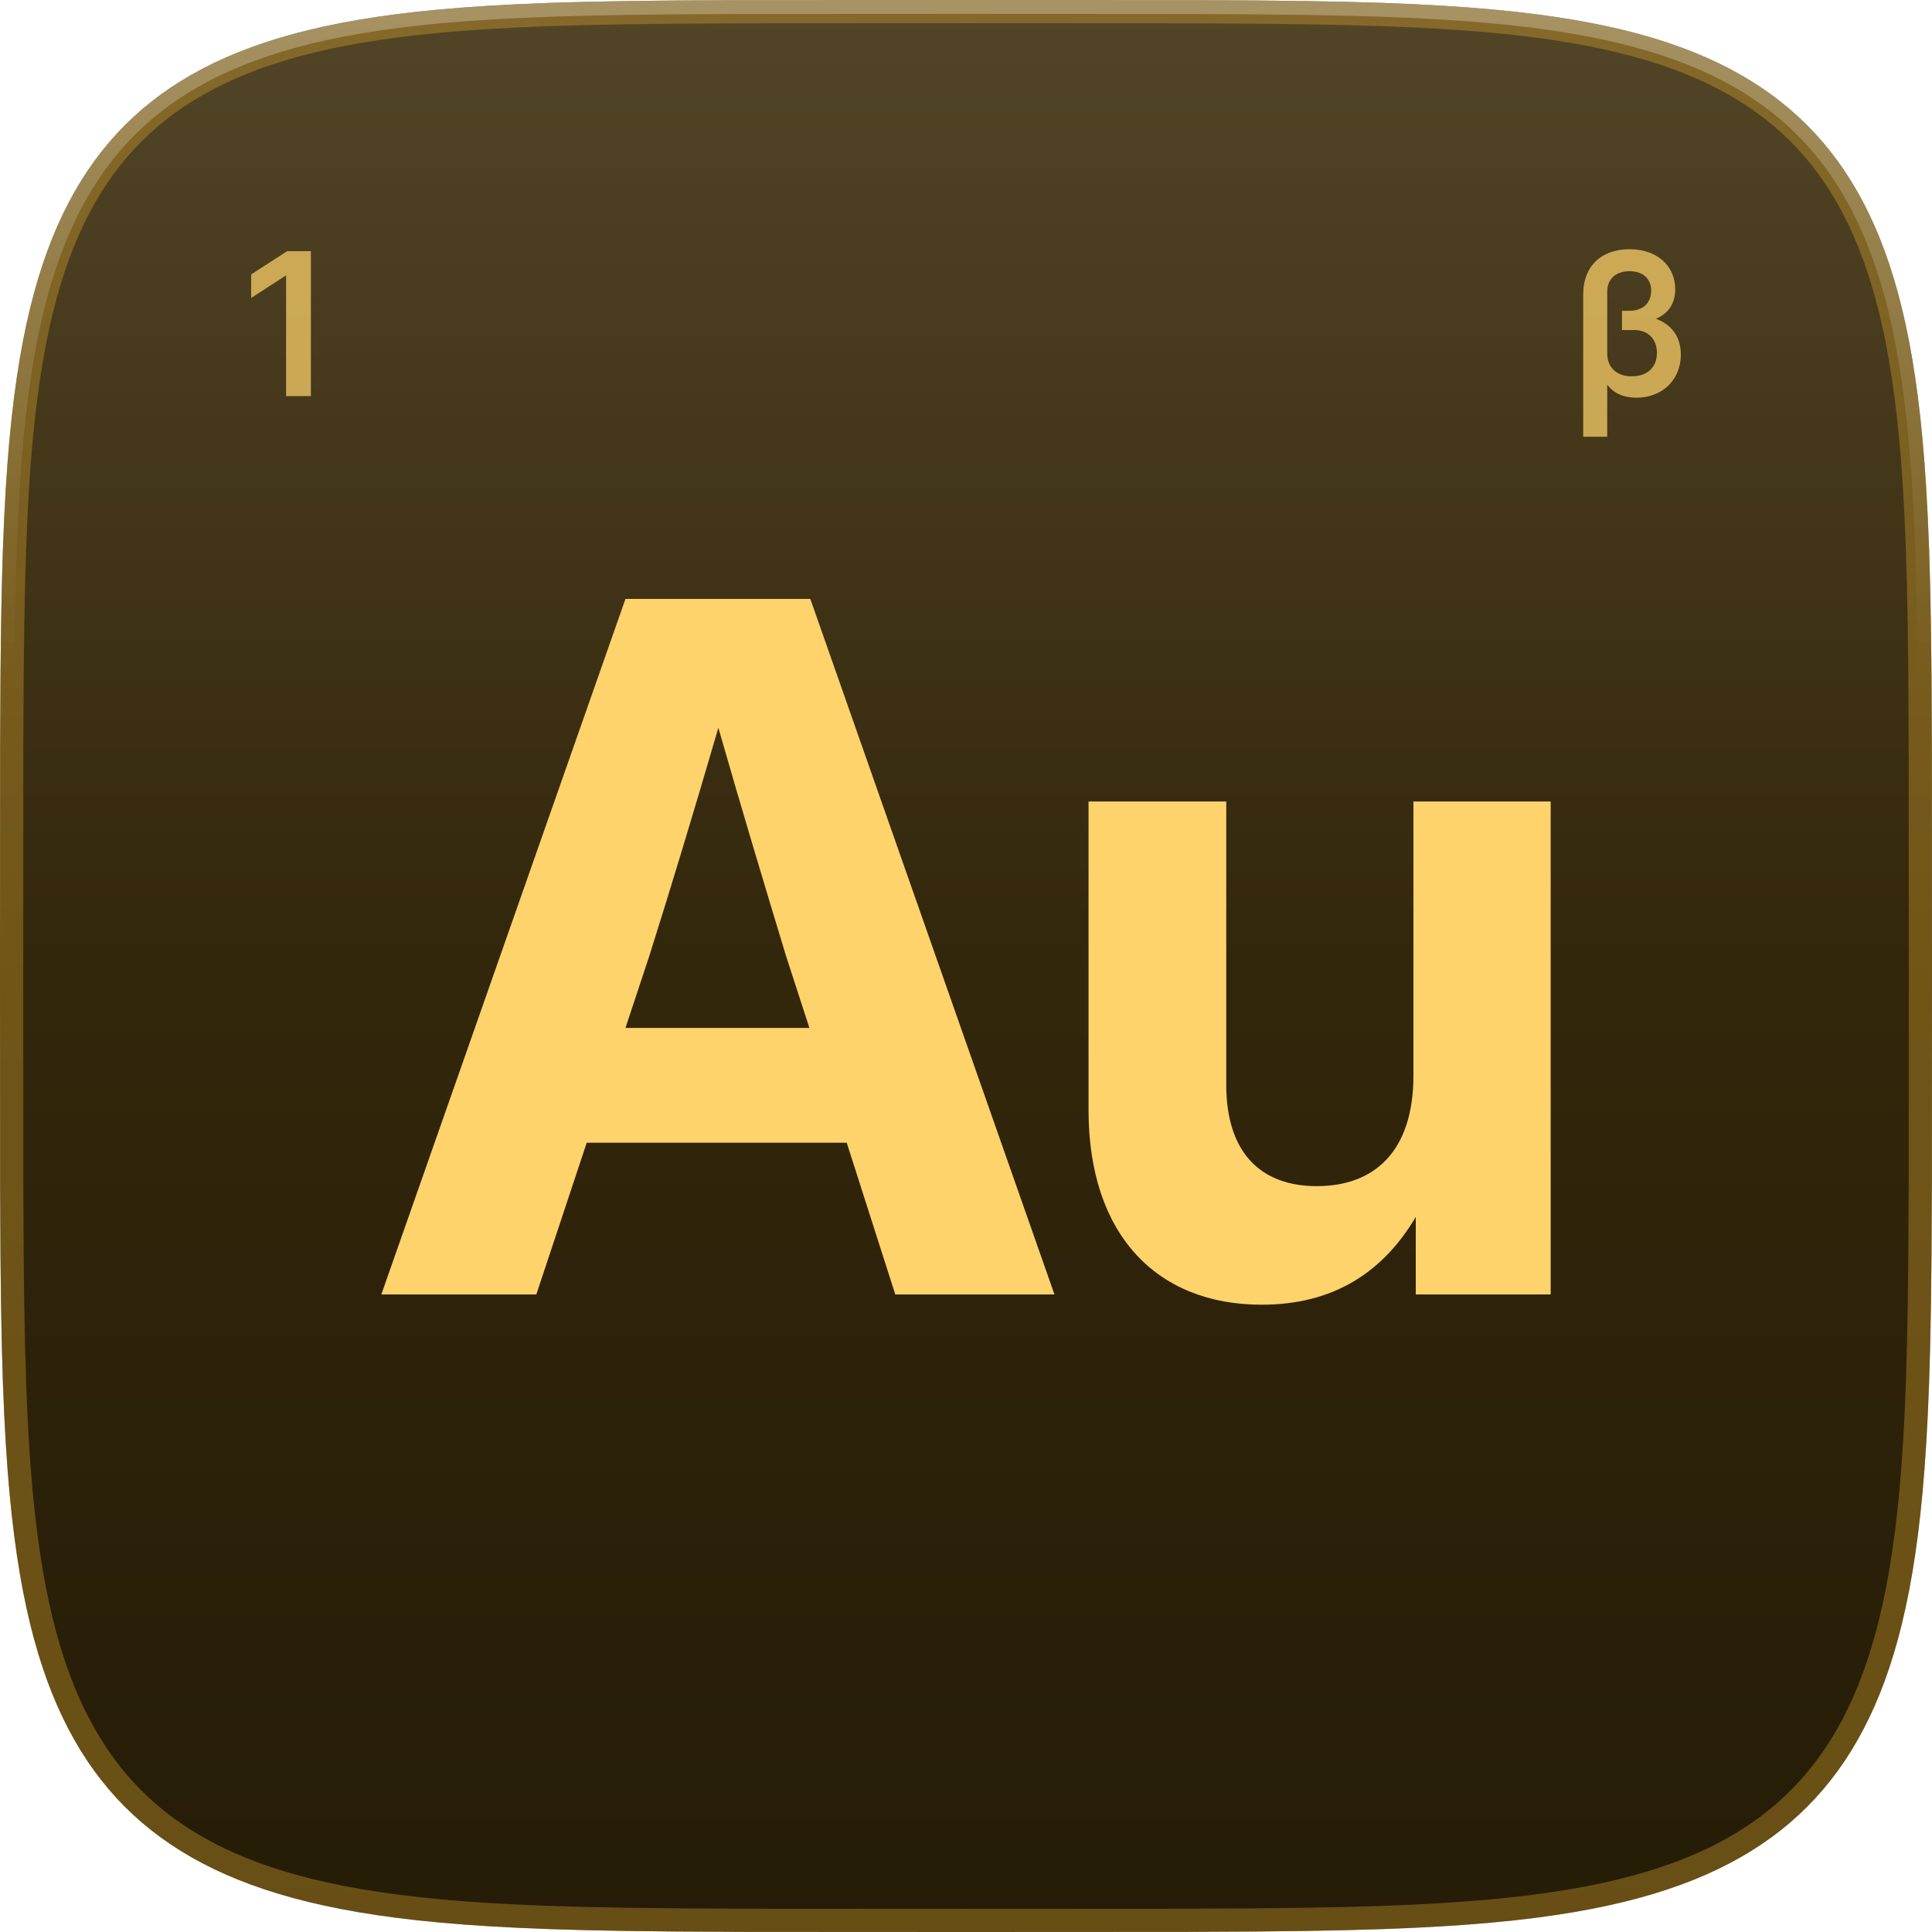
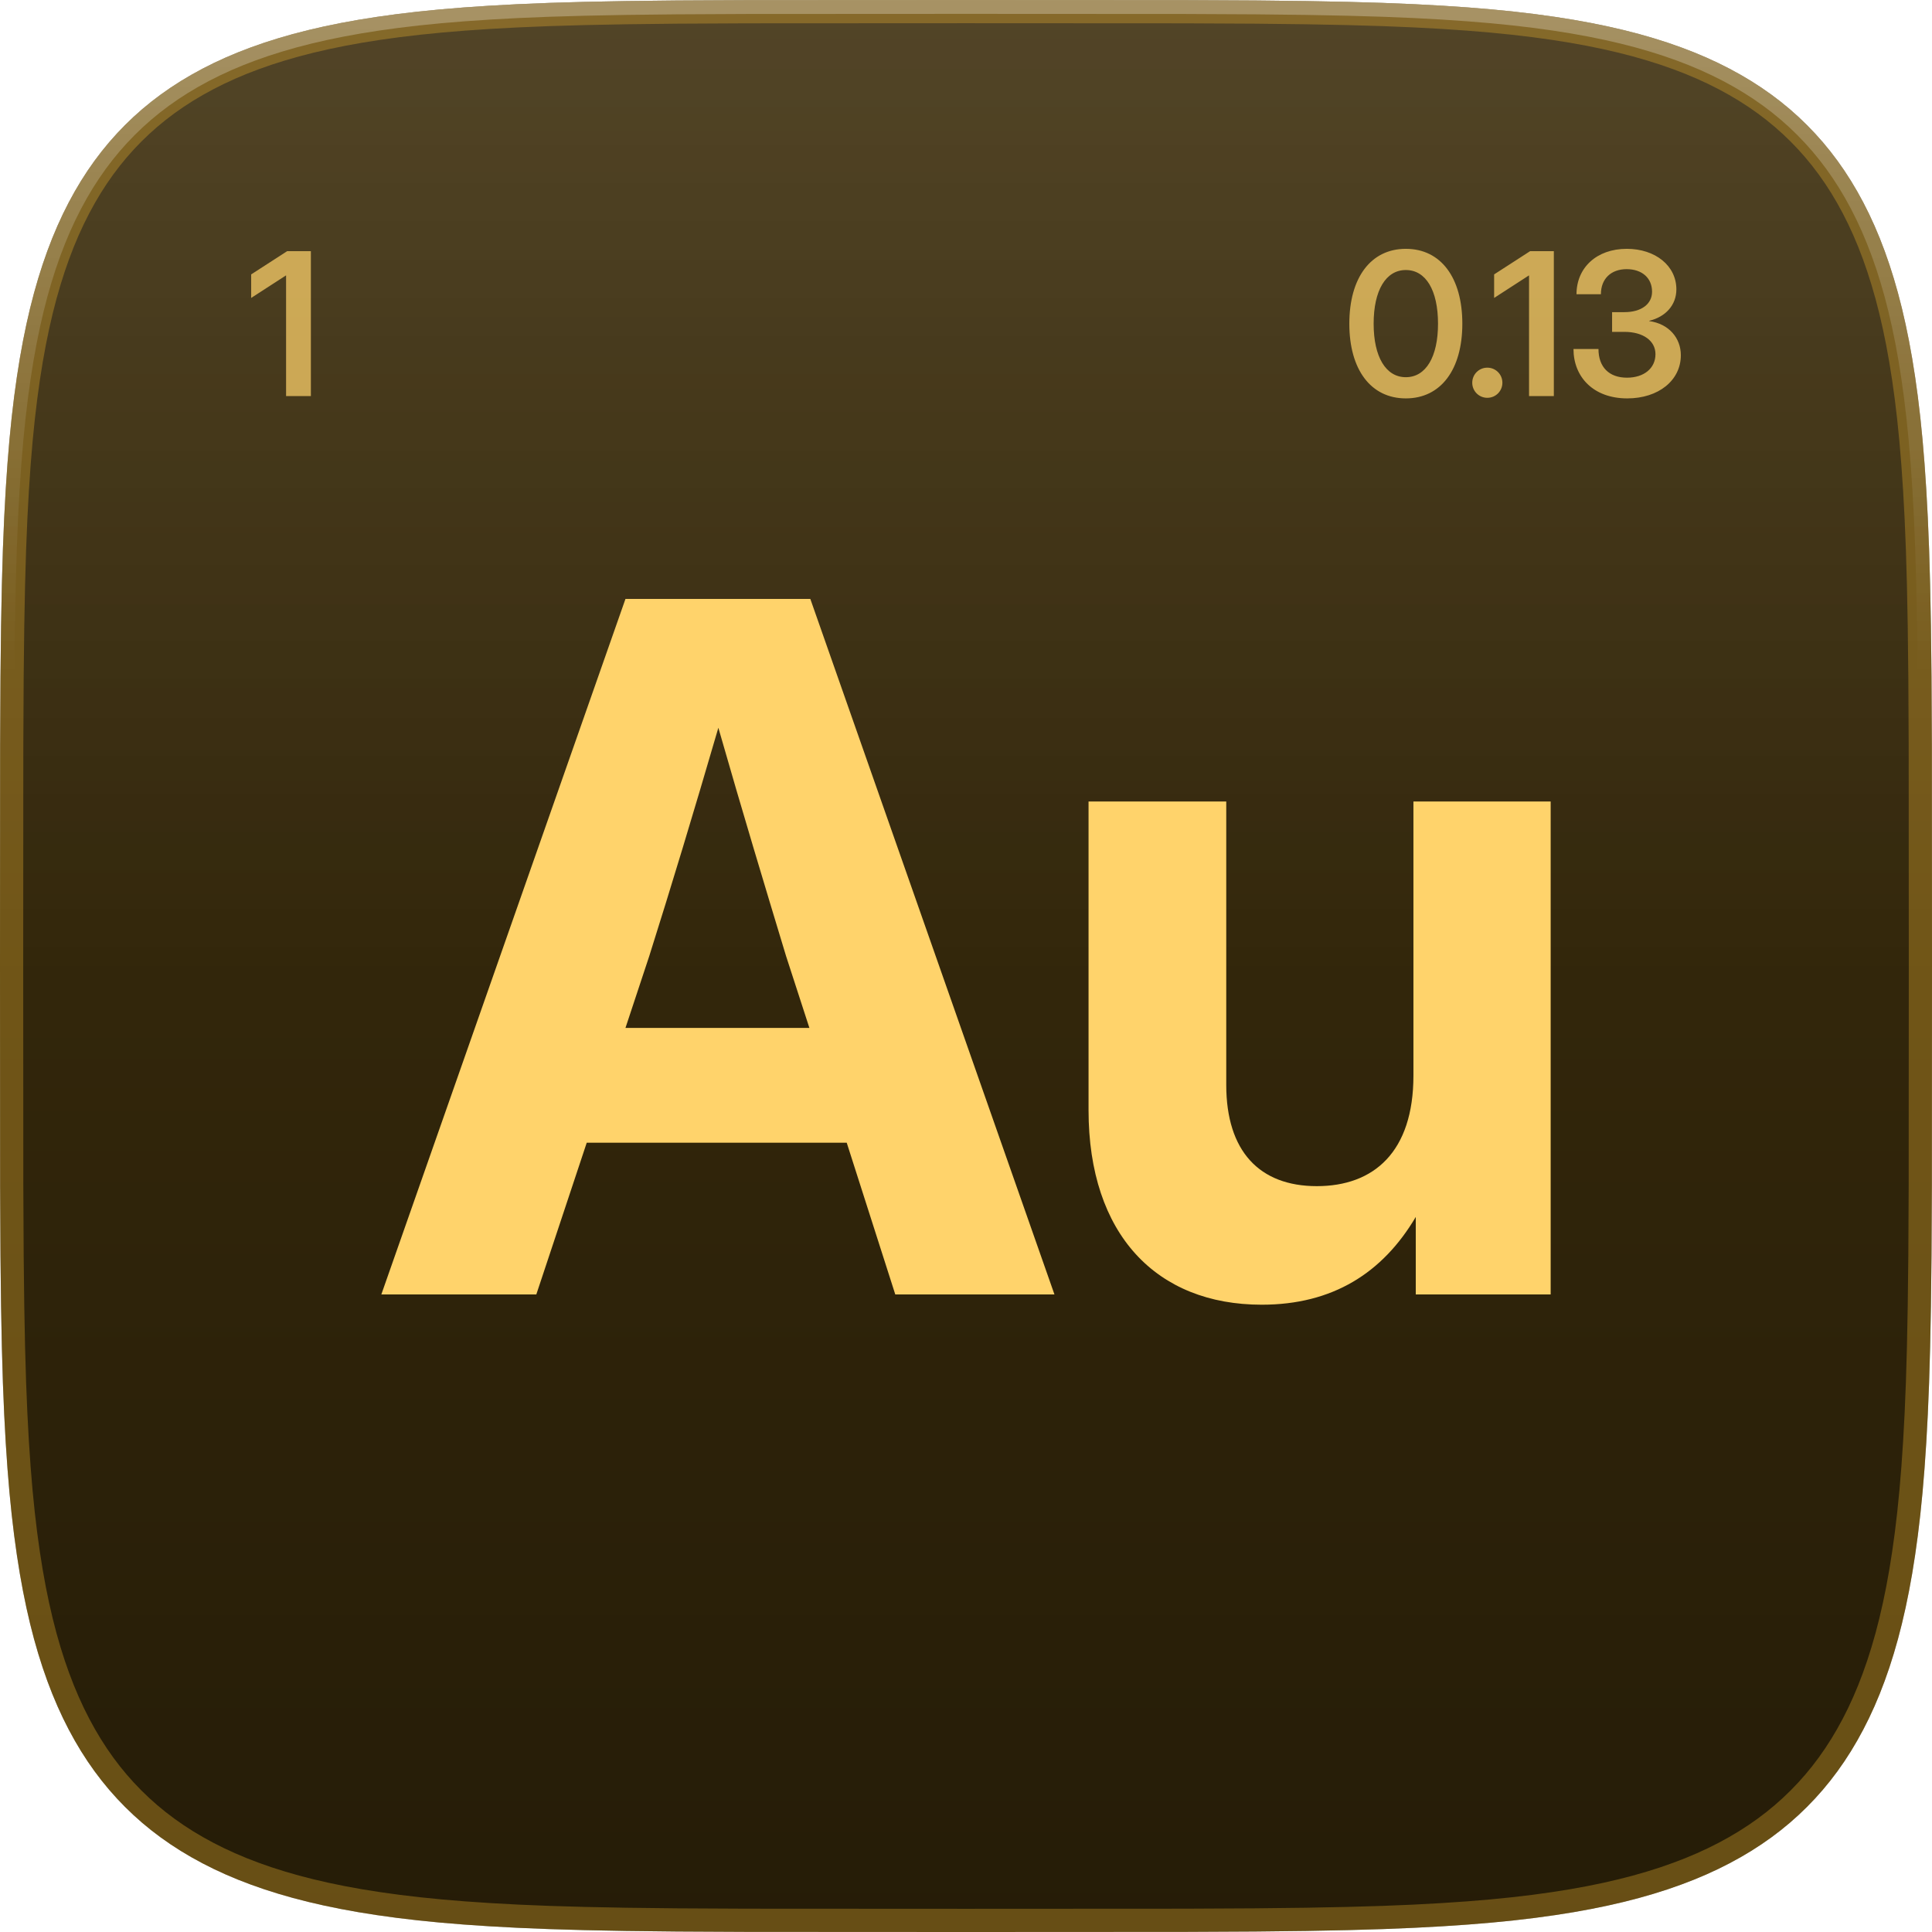
<svg xmlns="http://www.w3.org/2000/svg" viewBox="0 0 1024 1024" width="1024" height="1024">
  <defs>
    <linearGradient id="fill" x1="0" y1="0" x2="0" y2="1">
      <stop offset="0" stop-color="#40310f" />
      <stop offset="1" stop-color="#251c07" />
    </linearGradient>
    <clipPath id="tile">
      <path d="M1024.00,512.00 L1023.94,628.21 L1023.75,665.32 L1023.44,692.28 L1023.01,714.20 L1022.46,733.00 L1021.78,749.62 L1020.97,764.60 L1020.04,778.30 L1018.99,790.95 L1017.81,802.74 L1016.50,813.78 L1015.06,824.18 L1013.50,834.01 L1011.81,843.33 L1009.99,852.20 L1008.04,860.66 L1005.96,868.74 L1003.74,876.47 L1001.39,883.88 L998.90,890.99 L996.28,897.81 L993.52,904.36 L990.61,910.67 L987.56,916.73 L984.37,922.56 L981.03,928.18 L977.54,933.59 L973.90,938.79 L970.10,943.80 L966.14,948.62 L962.01,953.26 L957.72,957.72 L953.26,962.01 L948.62,966.14 L943.80,970.10 L938.79,973.90 L933.59,977.54 L928.18,981.03 L922.56,984.37 L916.73,987.56 L910.67,990.61 L904.36,993.52 L897.81,996.28 L890.99,998.90 L883.88,1001.39 L876.47,1003.74 L868.74,1005.96 L860.66,1008.04 L852.20,1009.99 L843.33,1011.81 L834.01,1013.50 L824.18,1015.06 L813.78,1016.50 L802.74,1017.81 L790.95,1018.99 L778.30,1020.04 L764.60,1020.97 L749.62,1021.78 L733.00,1022.46 L714.20,1023.01 L692.28,1023.44 L665.32,1023.75 L628.21,1023.94 L512.00,1024.00 L395.79,1023.94 L358.68,1023.75 L331.72,1023.44 L309.80,1023.01 L291.00,1022.46 L274.38,1021.78 L259.40,1020.97 L245.70,1020.04 L233.05,1018.99 L221.26,1017.81 L210.22,1016.50 L199.82,1015.06 L189.99,1013.50 L180.67,1011.81 L171.80,1009.99 L163.34,1008.04 L155.26,1005.96 L147.53,1003.74 L140.12,1001.39 L133.01,998.90 L126.19,996.28 L119.64,993.52 L113.33,990.61 L107.27,987.56 L101.44,984.37 L95.82,981.03 L90.41,977.54 L85.21,973.90 L80.20,970.10 L75.38,966.14 L70.74,962.01 L66.28,957.72 L61.99,953.26 L57.86,948.62 L53.90,943.80 L50.10,938.79 L46.46,933.59 L42.97,928.18 L39.63,922.56 L36.44,916.73 L33.39,910.67 L30.48,904.36 L27.72,897.81 L25.10,890.99 L22.61,883.88 L20.26,876.47 L18.04,868.74 L15.96,860.66 L14.01,852.20 L12.19,843.33 L10.50,834.01 L8.94,824.18 L7.50,813.78 L6.19,802.74 L5.01,790.95 L3.96,778.30 L3.03,764.60 L2.22,749.62 L1.54,733.00 L0.99,714.20 L0.56,692.28 L0.25,665.32 L0.06,628.21 L0.00,512.00 L0.06,395.79 L0.25,358.68 L0.56,331.72 L0.99,309.80 L1.54,291.00 L2.22,274.38 L3.03,259.40 L3.96,245.70 L5.01,233.05 L6.19,221.26 L7.50,210.22 L8.94,199.82 L10.50,189.99 L12.19,180.67 L14.01,171.80 L15.96,163.34 L18.04,155.26 L20.26,147.53 L22.61,140.12 L25.10,133.01 L27.72,126.19 L30.48,119.64 L33.39,113.33 L36.44,107.27 L39.63,101.44 L42.97,95.82 L46.46,90.41 L50.10,85.21 L53.90,80.20 L57.86,75.38 L61.99,70.74 L66.28,66.28 L70.74,61.99 L75.38,57.86 L80.20,53.90 L85.21,50.10 L90.41,46.46 L95.82,42.97 L101.44,39.63 L107.27,36.44 L113.33,33.39 L119.64,30.48 L126.19,27.72 L133.01,25.10 L140.12,22.61 L147.53,20.26 L155.26,18.04 L163.34,15.96 L171.80,14.01 L180.67,12.19 L189.99,10.50 L199.82,8.94 L210.22,7.50 L221.26,6.19 L233.05,5.01 L245.70,3.96 L259.40,3.03 L274.38,2.22 L291.00,1.54 L309.80,0.99 L331.72,0.56 L358.68,0.25 L395.79,0.06 L512.00,0.00 L628.21,0.06 L665.32,0.25 L692.28,0.56 L714.20,0.99 L733.00,1.54 L749.62,2.22 L764.60,3.03 L778.30,3.96 L790.95,5.01 L802.74,6.19 L813.78,7.50 L824.18,8.94 L834.01,10.50 L843.33,12.19 L852.20,14.01 L860.66,15.96 L868.74,18.04 L876.47,20.26 L883.88,22.61 L890.99,25.10 L897.81,27.72 L904.36,30.48 L910.67,33.39 L916.73,36.44 L922.56,39.63 L928.18,42.97 L933.59,46.46 L938.79,50.10 L943.80,53.90 L948.62,57.86 L953.26,61.99 L957.72,66.28 L962.01,70.74 L966.14,75.38 L970.10,80.20 L973.90,85.21 L977.54,90.41 L981.03,95.82 L984.37,101.44 L987.56,107.27 L990.61,113.33 L993.52,119.64 L996.28,126.19 L998.90,133.01 L1001.39,140.12 L1003.74,147.53 L1005.96,155.26 L1008.04,163.34 L1009.99,171.80 L1011.81,180.67 L1013.50,189.99 L1015.06,199.82 L1016.50,210.22 L1017.81,221.26 L1018.99,233.05 L1020.04,245.70 L1020.97,259.40 L1021.78,274.38 L1022.46,291.00 L1023.01,309.80 L1023.44,331.72 L1023.75,358.68 L1023.94,395.79 Z" />
    </clipPath>
    <linearGradient id="sheen" x1="0" y1="0" x2="0" y2="1">
      <stop offset="0" stop-color="#fff" stop-opacity="0.10" />
      <stop offset="0.5" stop-color="#fff" stop-opacity="0" />
    </linearGradient>
    <linearGradient id="edge" x1="0" y1="0" x2="0" y2="1">
      <stop offset="0" stop-color="#fff" stop-opacity="0.28" />
      <stop offset="0.35" stop-color="#fff" stop-opacity="0" />
    </linearGradient>
  </defs>
  <path d="M1024.00,512.00 L1023.94,628.21 L1023.75,665.32 L1023.44,692.28 L1023.01,714.20 L1022.46,733.00 L1021.78,749.62 L1020.97,764.60 L1020.04,778.30 L1018.99,790.95 L1017.81,802.74 L1016.50,813.78 L1015.06,824.18 L1013.50,834.01 L1011.81,843.33 L1009.99,852.20 L1008.04,860.66 L1005.96,868.74 L1003.74,876.47 L1001.39,883.88 L998.90,890.99 L996.28,897.81 L993.52,904.36 L990.61,910.67 L987.56,916.73 L984.37,922.56 L981.03,928.18 L977.54,933.59 L973.90,938.79 L970.10,943.80 L966.14,948.62 L962.01,953.26 L957.72,957.72 L953.26,962.01 L948.62,966.14 L943.80,970.10 L938.79,973.90 L933.59,977.54 L928.18,981.03 L922.56,984.37 L916.73,987.56 L910.67,990.61 L904.36,993.52 L897.81,996.28 L890.99,998.90 L883.88,1001.39 L876.47,1003.74 L868.74,1005.96 L860.66,1008.04 L852.20,1009.99 L843.33,1011.81 L834.01,1013.50 L824.18,1015.06 L813.78,1016.50 L802.74,1017.81 L790.95,1018.99 L778.30,1020.04 L764.60,1020.97 L749.62,1021.78 L733.00,1022.46 L714.20,1023.01 L692.28,1023.44 L665.32,1023.75 L628.21,1023.94 L512.00,1024.00 L395.79,1023.94 L358.68,1023.75 L331.72,1023.44 L309.80,1023.01 L291.00,1022.46 L274.38,1021.78 L259.40,1020.97 L245.70,1020.04 L233.05,1018.99 L221.26,1017.81 L210.22,1016.50 L199.82,1015.06 L189.99,1013.50 L180.67,1011.81 L171.80,1009.99 L163.34,1008.04 L155.26,1005.96 L147.53,1003.74 L140.12,1001.39 L133.01,998.90 L126.19,996.28 L119.64,993.52 L113.33,990.61 L107.27,987.56 L101.44,984.37 L95.82,981.03 L90.41,977.54 L85.21,973.90 L80.20,970.10 L75.38,966.14 L70.74,962.01 L66.28,957.72 L61.99,953.26 L57.86,948.62 L53.90,943.80 L50.10,938.79 L46.46,933.59 L42.97,928.18 L39.63,922.56 L36.44,916.73 L33.39,910.67 L30.48,904.36 L27.72,897.81 L25.10,890.99 L22.61,883.88 L20.26,876.47 L18.04,868.74 L15.96,860.66 L14.01,852.20 L12.19,843.33 L10.50,834.01 L8.94,824.18 L7.50,813.78 L6.19,802.74 L5.01,790.95 L3.96,778.30 L3.03,764.60 L2.22,749.62 L1.54,733.00 L0.99,714.20 L0.56,692.28 L0.25,665.32 L0.06,628.21 L0.00,512.00 L0.06,395.79 L0.25,358.68 L0.56,331.72 L0.99,309.80 L1.54,291.00 L2.22,274.38 L3.03,259.40 L3.96,245.70 L5.01,233.05 L6.19,221.26 L7.50,210.22 L8.94,199.82 L10.50,189.99 L12.19,180.67 L14.01,171.80 L15.96,163.34 L18.04,155.26 L20.26,147.53 L22.61,140.12 L25.10,133.01 L27.72,126.19 L30.48,119.64 L33.39,113.33 L36.44,107.27 L39.63,101.44 L42.97,95.82 L46.46,90.41 L50.10,85.21 L53.90,80.20 L57.86,75.38 L61.99,70.74 L66.28,66.28 L70.74,61.99 L75.38,57.86 L80.20,53.90 L85.21,50.10 L90.41,46.46 L95.82,42.97 L101.44,39.63 L107.27,36.44 L113.33,33.39 L119.64,30.48 L126.19,27.72 L133.01,25.10 L140.12,22.61 L147.53,20.26 L155.26,18.04 L163.34,15.96 L171.80,14.01 L180.67,12.19 L189.99,10.50 L199.82,8.94 L210.22,7.50 L221.26,6.19 L233.05,5.01 L245.70,3.96 L259.40,3.03 L274.38,2.22 L291.00,1.54 L309.80,0.99 L331.72,0.56 L358.68,0.25 L395.79,0.06 L512.00,0.00 L628.21,0.06 L665.32,0.25 L692.28,0.56 L714.20,0.99 L733.00,1.54 L749.62,2.22 L764.60,3.03 L778.30,3.96 L790.95,5.01 L802.74,6.19 L813.78,7.50 L824.18,8.94 L834.01,10.50 L843.33,12.19 L852.20,14.01 L860.66,15.96 L868.74,18.04 L876.47,20.26 L883.88,22.61 L890.99,25.10 L897.81,27.72 L904.36,30.48 L910.67,33.39 L916.73,36.44 L922.56,39.63 L928.18,42.97 L933.59,46.46 L938.79,50.10 L943.80,53.90 L948.62,57.86 L953.26,61.99 L957.72,66.28 L962.01,70.74 L966.14,75.38 L970.10,80.20 L973.90,85.21 L977.54,90.41 L981.03,95.82 L984.37,101.44 L987.56,107.27 L990.61,113.33 L993.52,119.64 L996.28,126.19 L998.90,133.01 L1001.39,140.12 L1003.74,147.53 L1005.96,155.26 L1008.04,163.34 L1009.99,171.80 L1011.81,180.67 L1013.50,189.99 L1015.06,199.82 L1016.50,210.22 L1017.81,221.26 L1018.99,233.05 L1020.04,245.70 L1020.97,259.40 L1021.78,274.38 L1022.46,291.00 L1023.01,309.80 L1023.44,331.72 L1023.75,358.68 L1023.94,395.79 Z" fill="url(#fill)" />
  <rect x="0" y="0" width="1024" height="1024" fill="url(#sheen)" clip-path="url(#tile)" />
  <path d="M1024.00,512.00 L1023.94,628.21 L1023.75,665.32 L1023.44,692.28 L1023.01,714.20 L1022.46,733.00 L1021.78,749.62 L1020.97,764.60 L1020.04,778.30 L1018.99,790.95 L1017.81,802.74 L1016.50,813.78 L1015.06,824.18 L1013.50,834.01 L1011.81,843.33 L1009.99,852.20 L1008.04,860.66 L1005.96,868.74 L1003.74,876.47 L1001.39,883.88 L998.90,890.99 L996.28,897.81 L993.52,904.36 L990.61,910.67 L987.56,916.73 L984.37,922.56 L981.03,928.18 L977.54,933.59 L973.90,938.79 L970.10,943.80 L966.14,948.62 L962.01,953.26 L957.72,957.72 L953.26,962.01 L948.62,966.14 L943.80,970.10 L938.79,973.90 L933.59,977.54 L928.18,981.03 L922.56,984.37 L916.73,987.56 L910.67,990.61 L904.36,993.52 L897.81,996.28 L890.99,998.90 L883.88,1001.39 L876.47,1003.74 L868.74,1005.96 L860.66,1008.04 L852.20,1009.99 L843.33,1011.81 L834.01,1013.50 L824.18,1015.06 L813.78,1016.50 L802.74,1017.81 L790.95,1018.99 L778.30,1020.04 L764.60,1020.97 L749.62,1021.78 L733.00,1022.46 L714.20,1023.01 L692.28,1023.44 L665.32,1023.75 L628.21,1023.94 L512.00,1024.00 L395.79,1023.94 L358.68,1023.75 L331.72,1023.44 L309.80,1023.01 L291.00,1022.46 L274.38,1021.78 L259.40,1020.97 L245.70,1020.04 L233.05,1018.99 L221.26,1017.81 L210.22,1016.50 L199.82,1015.06 L189.99,1013.50 L180.67,1011.81 L171.80,1009.99 L163.34,1008.04 L155.26,1005.96 L147.53,1003.74 L140.12,1001.39 L133.01,998.90 L126.19,996.28 L119.64,993.52 L113.33,990.61 L107.27,987.56 L101.44,984.37 L95.82,981.03 L90.41,977.54 L85.21,973.90 L80.20,970.10 L75.38,966.14 L70.74,962.01 L66.28,957.72 L61.99,953.26 L57.86,948.62 L53.90,943.80 L50.10,938.79 L46.46,933.59 L42.97,928.18 L39.63,922.56 L36.44,916.73 L33.39,910.67 L30.48,904.36 L27.72,897.81 L25.10,890.99 L22.61,883.88 L20.26,876.47 L18.04,868.74 L15.96,860.66 L14.01,852.20 L12.19,843.33 L10.50,834.01 L8.94,824.18 L7.50,813.78 L6.19,802.74 L5.01,790.95 L3.96,778.30 L3.03,764.60 L2.22,749.62 L1.54,733.00 L0.99,714.20 L0.56,692.28 L0.25,665.32 L0.06,628.21 L0.00,512.00 L0.06,395.79 L0.25,358.68 L0.56,331.72 L0.99,309.80 L1.54,291.00 L2.22,274.38 L3.03,259.40 L3.96,245.70 L5.01,233.05 L6.19,221.26 L7.50,210.22 L8.94,199.82 L10.50,189.99 L12.19,180.67 L14.01,171.80 L15.96,163.34 L18.04,155.26 L20.26,147.53 L22.61,140.12 L25.10,133.01 L27.72,126.19 L30.48,119.64 L33.39,113.33 L36.44,107.27 L39.63,101.44 L42.97,95.82 L46.46,90.41 L50.10,85.21 L53.90,80.20 L57.86,75.38 L61.99,70.74 L66.28,66.28 L70.74,61.99 L75.38,57.86 L80.20,53.90 L85.21,50.10 L90.41,46.46 L95.82,42.97 L101.44,39.63 L107.27,36.44 L113.33,33.39 L119.64,30.48 L126.19,27.72 L133.01,25.10 L140.12,22.61 L147.53,20.26 L155.26,18.04 L163.34,15.96 L171.80,14.01 L180.67,12.19 L189.99,10.50 L199.82,8.94 L210.22,7.50 L221.26,6.19 L233.05,5.01 L245.70,3.96 L259.40,3.03 L274.38,2.22 L291.00,1.54 L309.80,0.99 L331.72,0.56 L358.68,0.25 L395.79,0.06 L512.00,0.00 L628.21,0.06 L665.32,0.25 L692.28,0.56 L714.20,0.99 L733.00,1.54 L749.62,2.22 L764.60,3.03 L778.30,3.96 L790.95,5.01 L802.74,6.19 L813.78,7.50 L824.18,8.94 L834.01,10.50 L843.33,12.19 L852.20,14.01 L860.66,15.96 L868.74,18.04 L876.47,20.26 L883.88,22.61 L890.99,25.10 L897.81,27.72 L904.36,30.48 L910.67,33.39 L916.73,36.44 L922.56,39.63 L928.18,42.97 L933.59,46.46 L938.79,50.10 L943.80,53.90 L948.62,57.86 L953.26,61.99 L957.72,66.28 L962.01,70.74 L966.14,75.38 L970.10,80.20 L973.90,85.21 L977.54,90.41 L981.03,95.82 L984.37,101.44 L987.56,107.27 L990.61,113.33 L993.52,119.64 L996.28,126.19 L998.90,133.01 L1001.39,140.12 L1003.74,147.53 L1005.96,155.26 L1008.04,163.34 L1009.99,171.80 L1011.81,180.67 L1013.50,189.99 L1015.06,199.82 L1016.50,210.22 L1017.81,221.26 L1018.99,233.05 L1020.04,245.70 L1020.97,259.40 L1021.78,274.38 L1022.46,291.00 L1023.01,309.80 L1023.44,331.72 L1023.75,358.68 L1023.94,395.79 Z" fill="none" stroke="#e8b130" stroke-opacity="0.34" stroke-width="24.6" clip-path="url(#tile)" />
  <path d="M1024.00,512.00 L1023.94,628.21 L1023.75,665.32 L1023.44,692.28 L1023.01,714.20 L1022.46,733.00 L1021.78,749.62 L1020.97,764.60 L1020.04,778.30 L1018.99,790.95 L1017.81,802.74 L1016.50,813.78 L1015.06,824.18 L1013.50,834.01 L1011.81,843.33 L1009.99,852.20 L1008.04,860.66 L1005.96,868.74 L1003.74,876.47 L1001.39,883.88 L998.90,890.99 L996.28,897.81 L993.52,904.36 L990.61,910.67 L987.56,916.73 L984.37,922.56 L981.03,928.18 L977.54,933.59 L973.90,938.79 L970.10,943.80 L966.14,948.62 L962.01,953.26 L957.72,957.72 L953.26,962.01 L948.62,966.14 L943.80,970.10 L938.79,973.90 L933.59,977.54 L928.18,981.03 L922.56,984.37 L916.73,987.56 L910.67,990.61 L904.36,993.52 L897.81,996.28 L890.99,998.90 L883.88,1001.39 L876.47,1003.74 L868.74,1005.96 L860.66,1008.04 L852.20,1009.99 L843.33,1011.81 L834.01,1013.50 L824.18,1015.06 L813.78,1016.50 L802.74,1017.81 L790.95,1018.99 L778.30,1020.04 L764.60,1020.97 L749.62,1021.78 L733.00,1022.46 L714.20,1023.01 L692.28,1023.44 L665.32,1023.75 L628.21,1023.94 L512.00,1024.00 L395.79,1023.94 L358.68,1023.75 L331.72,1023.44 L309.80,1023.01 L291.00,1022.46 L274.38,1021.78 L259.40,1020.97 L245.70,1020.04 L233.05,1018.99 L221.26,1017.81 L210.22,1016.50 L199.82,1015.06 L189.99,1013.50 L180.67,1011.81 L171.80,1009.99 L163.34,1008.04 L155.26,1005.96 L147.53,1003.74 L140.12,1001.39 L133.01,998.90 L126.19,996.28 L119.64,993.52 L113.33,990.61 L107.27,987.56 L101.44,984.37 L95.82,981.03 L90.41,977.54 L85.21,973.90 L80.20,970.10 L75.38,966.14 L70.74,962.01 L66.28,957.72 L61.99,953.26 L57.86,948.62 L53.90,943.80 L50.10,938.79 L46.46,933.59 L42.97,928.18 L39.63,922.56 L36.44,916.73 L33.39,910.67 L30.48,904.36 L27.72,897.81 L25.10,890.99 L22.61,883.88 L20.26,876.47 L18.04,868.74 L15.96,860.66 L14.01,852.20 L12.19,843.33 L10.50,834.01 L8.94,824.18 L7.50,813.78 L6.19,802.74 L5.01,790.95 L3.96,778.30 L3.03,764.60 L2.22,749.62 L1.54,733.00 L0.99,714.20 L0.56,692.28 L0.25,665.32 L0.06,628.21 L0.00,512.00 L0.06,395.79 L0.25,358.68 L0.56,331.72 L0.99,309.80 L1.54,291.00 L2.22,274.38 L3.03,259.40 L3.96,245.70 L5.01,233.05 L6.19,221.26 L7.50,210.22 L8.94,199.82 L10.50,189.99 L12.19,180.67 L14.01,171.80 L15.96,163.34 L18.04,155.26 L20.26,147.53 L22.61,140.12 L25.10,133.01 L27.72,126.19 L30.48,119.64 L33.39,113.33 L36.44,107.27 L39.63,101.44 L42.97,95.82 L46.46,90.41 L50.10,85.21 L53.90,80.20 L57.86,75.38 L61.99,70.74 L66.28,66.28 L70.74,61.99 L75.38,57.86 L80.20,53.90 L85.21,50.10 L90.41,46.46 L95.82,42.97 L101.44,39.63 L107.27,36.44 L113.33,33.39 L119.64,30.48 L126.19,27.72 L133.01,25.10 L140.12,22.61 L147.53,20.26 L155.26,18.04 L163.34,15.96 L171.80,14.01 L180.67,12.19 L189.99,10.50 L199.82,8.94 L210.22,7.50 L221.26,6.19 L233.05,5.01 L245.70,3.96 L259.40,3.03 L274.38,2.22 L291.00,1.54 L309.80,0.99 L331.72,0.56 L358.68,0.25 L395.79,0.06 L512.00,0.00 L628.21,0.06 L665.32,0.25 L692.28,0.56 L714.20,0.99 L733.00,1.54 L749.62,2.22 L764.60,3.03 L778.30,3.96 L790.95,5.01 L802.74,6.19 L813.78,7.50 L824.18,8.94 L834.01,10.50 L843.33,12.19 L852.20,14.01 L860.66,15.96 L868.74,18.04 L876.47,20.26 L883.88,22.61 L890.99,25.10 L897.81,27.72 L904.36,30.48 L910.67,33.39 L916.73,36.44 L922.56,39.63 L928.18,42.97 L933.59,46.46 L938.79,50.10 L943.80,53.90 L948.62,57.86 L953.26,61.99 L957.72,66.28 L962.01,70.74 L966.14,75.38 L970.10,80.20 L973.90,85.21 L977.54,90.41 L981.03,95.82 L984.37,101.44 L987.56,107.27 L990.61,113.33 L993.52,119.64 L996.28,126.19 L998.90,133.01 L1001.39,140.12 L1003.74,147.53 L1005.96,155.26 L1008.04,163.34 L1009.99,171.80 L1011.81,180.67 L1013.50,189.99 L1015.06,199.82 L1016.50,210.22 L1017.81,221.26 L1018.99,233.05 L1020.04,245.70 L1020.97,259.40 L1021.78,274.38 L1022.46,291.00 L1023.01,309.80 L1023.44,331.72 L1023.75,358.68 L1023.94,395.79 Z" fill="none" stroke="url(#edge)" stroke-width="14.7" clip-path="url(#tile)" />
  <path transform="translate(199.89 686.08)" d="M2.227 0.0H84.367L111.087 -80.408H248.894L274.624 0.0H358.991L229.596 -368.64H131.622ZM131.622 -141.271 144.24 -179.372C156.115 -216.978 167.496 -254.584 180.856 -300.355C193.969 -254.584 205.35 -216.978 216.731 -179.372L229.101 -141.271ZM468.851 5.443C506.457 5.443 532.93 -11.381 550.496 -41.07V0.0H621.997V-261.264H549.259V-116.035C549.259 -75.46 528.229 -57.399 498.045 -57.399C467.614 -57.399 450.048 -75.955 450.048 -111.087V-261.264H377.062V-97.727C377.062 -31.668 413.184 5.443 468.851 5.443Z" fill="#ffd36b" />
  <path transform="translate(130.96 209.92)" d="M33.813 -76.8H21.236L2.165 -64.481V-52.008L20.566 -63.914H20.669V0.0H33.813Z" fill="#ffd36b" fill-opacity="0.72" />
-   <path transform="translate(833.36 209.92)" d="M5.773 21.545H18.504V-6.082C21.854 -1.495 27.215 0.876 33.967 0.876C47.472 0.876 57.523 -8.402 57.523 -22.009C57.523 -31.751 52.265 -38.039 44.328 -40.977C50.822 -43.709 54.533 -48.915 54.533 -56.595C54.533 -69.12 44.791 -77.831 30.308 -77.831C15.824 -77.831 5.773 -69.275 5.773 -53.812ZM31.493 -10.463C23.195 -10.463 18.504 -15.463 18.504 -22.473V-55.409C18.504 -62.007 23.04 -66.182 30.359 -66.182C37.369 -66.182 41.802 -62.213 41.802 -55.873C41.802 -49.276 37.369 -45.204 30.205 -45.204H26.339V-34.998H32.782C40.204 -34.998 44.843 -30.205 44.843 -22.782C44.843 -15.205 39.74 -10.463 31.493 -10.463Z" fill="#ffd36b" fill-opacity="0.72" />
+   <path transform="translate(711.46 209.92)" d="M33.658 1.237C52.214 1.237 63.605 -14.02 63.605 -38.348C63.605 -62.78 52.214 -78.037 33.658 -78.037C15.102 -78.037 3.711 -62.729 3.711 -38.348C3.711 -14.02 15.102 1.237 33.658 1.237ZM33.658 -9.999C23.092 -9.999 16.597 -20.721 16.597 -38.348C16.597 -56.079 23.092 -66.801 33.658 -66.801C44.276 -66.801 50.719 -56.079 50.719 -38.348C50.719 -20.721 44.276 -9.999 33.658 -9.999ZM76.852 0.928C81.284 0.928 84.841 -2.629 84.841 -7.061C84.841 -11.494 81.284 -15.051 76.852 -15.051C72.419 -15.051 68.862 -11.494 68.862 -7.061C68.862 -2.629 72.419 0.928 76.852 0.928ZM112.107 -76.8H99.531L80.46 -64.481V-52.008L98.861 -63.914H98.964V0.0H112.107ZM151.023 1.237C167.568 1.237 179.423 -8.299 179.423 -21.648C179.423 -30.772 173.083 -38.297 162.672 -39.74V-39.895C171.279 -41.957 177.052 -48.193 177.052 -56.543C177.052 -69.068 165.919 -78.037 150.765 -78.037C134.683 -78.037 124.117 -67.934 124.117 -53.966H137.054C137.054 -62.162 142.415 -67.264 150.714 -67.264C158.754 -67.264 164.166 -62.626 164.166 -55.306C164.166 -48.709 158.394 -44.482 149.58 -44.482H142.982V-34.019H149.58C159.373 -34.019 165.97 -29.328 165.97 -22.215C165.97 -14.638 159.785 -9.742 150.868 -9.742C141.384 -9.742 135.766 -15.36 135.766 -24.947H122.519C122.519 -10.206 132.983 1.237 151.023 1.237Z" fill="#ffd36b" fill-opacity="0.72" />
</svg>
